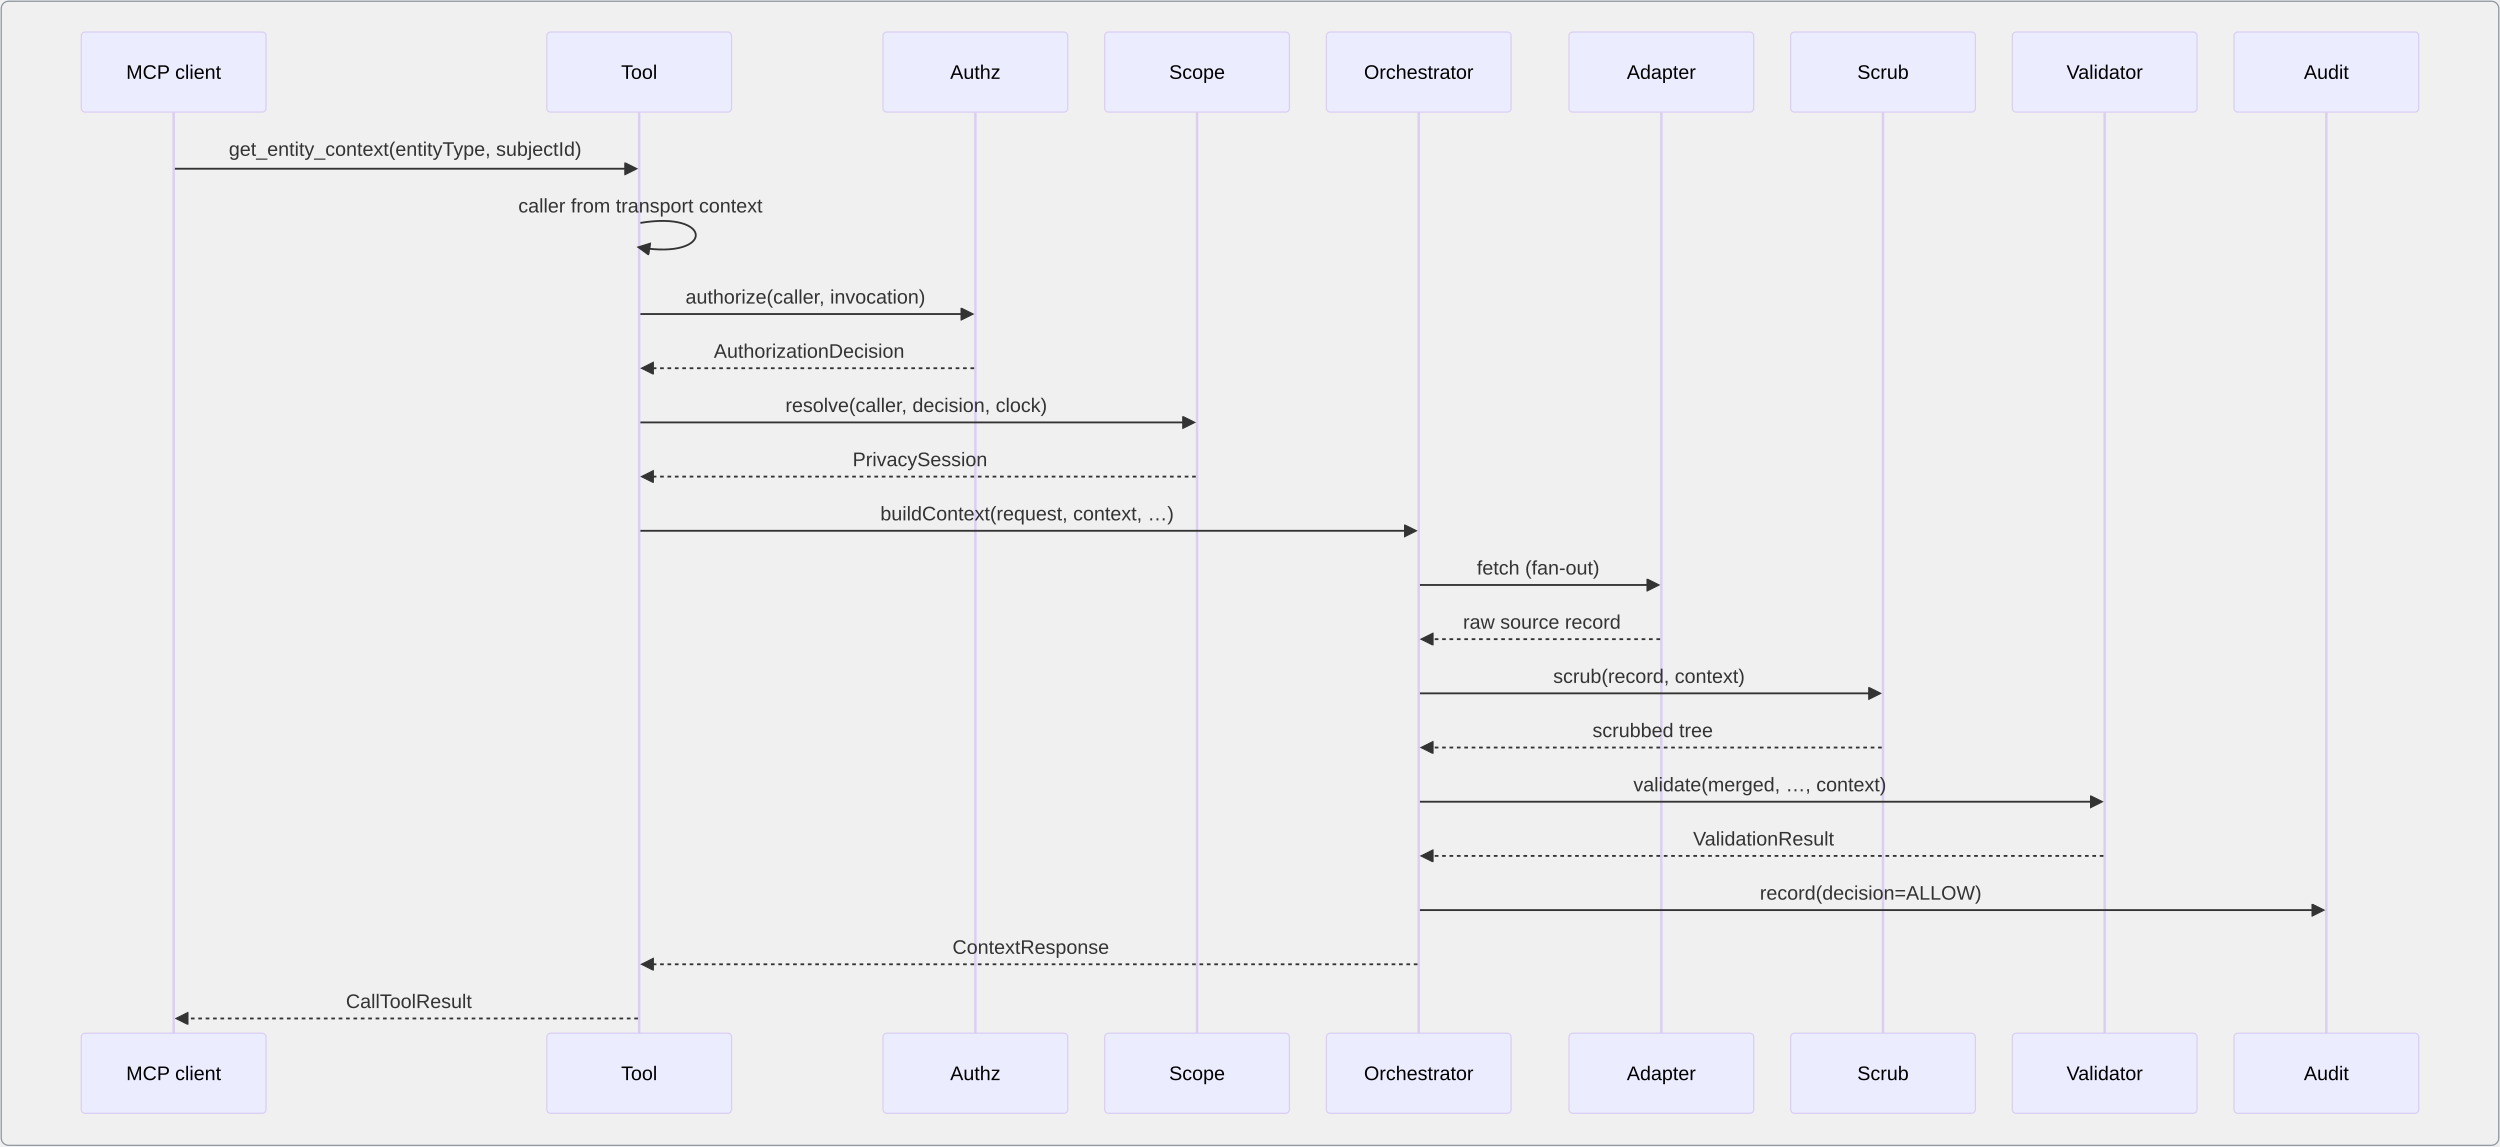
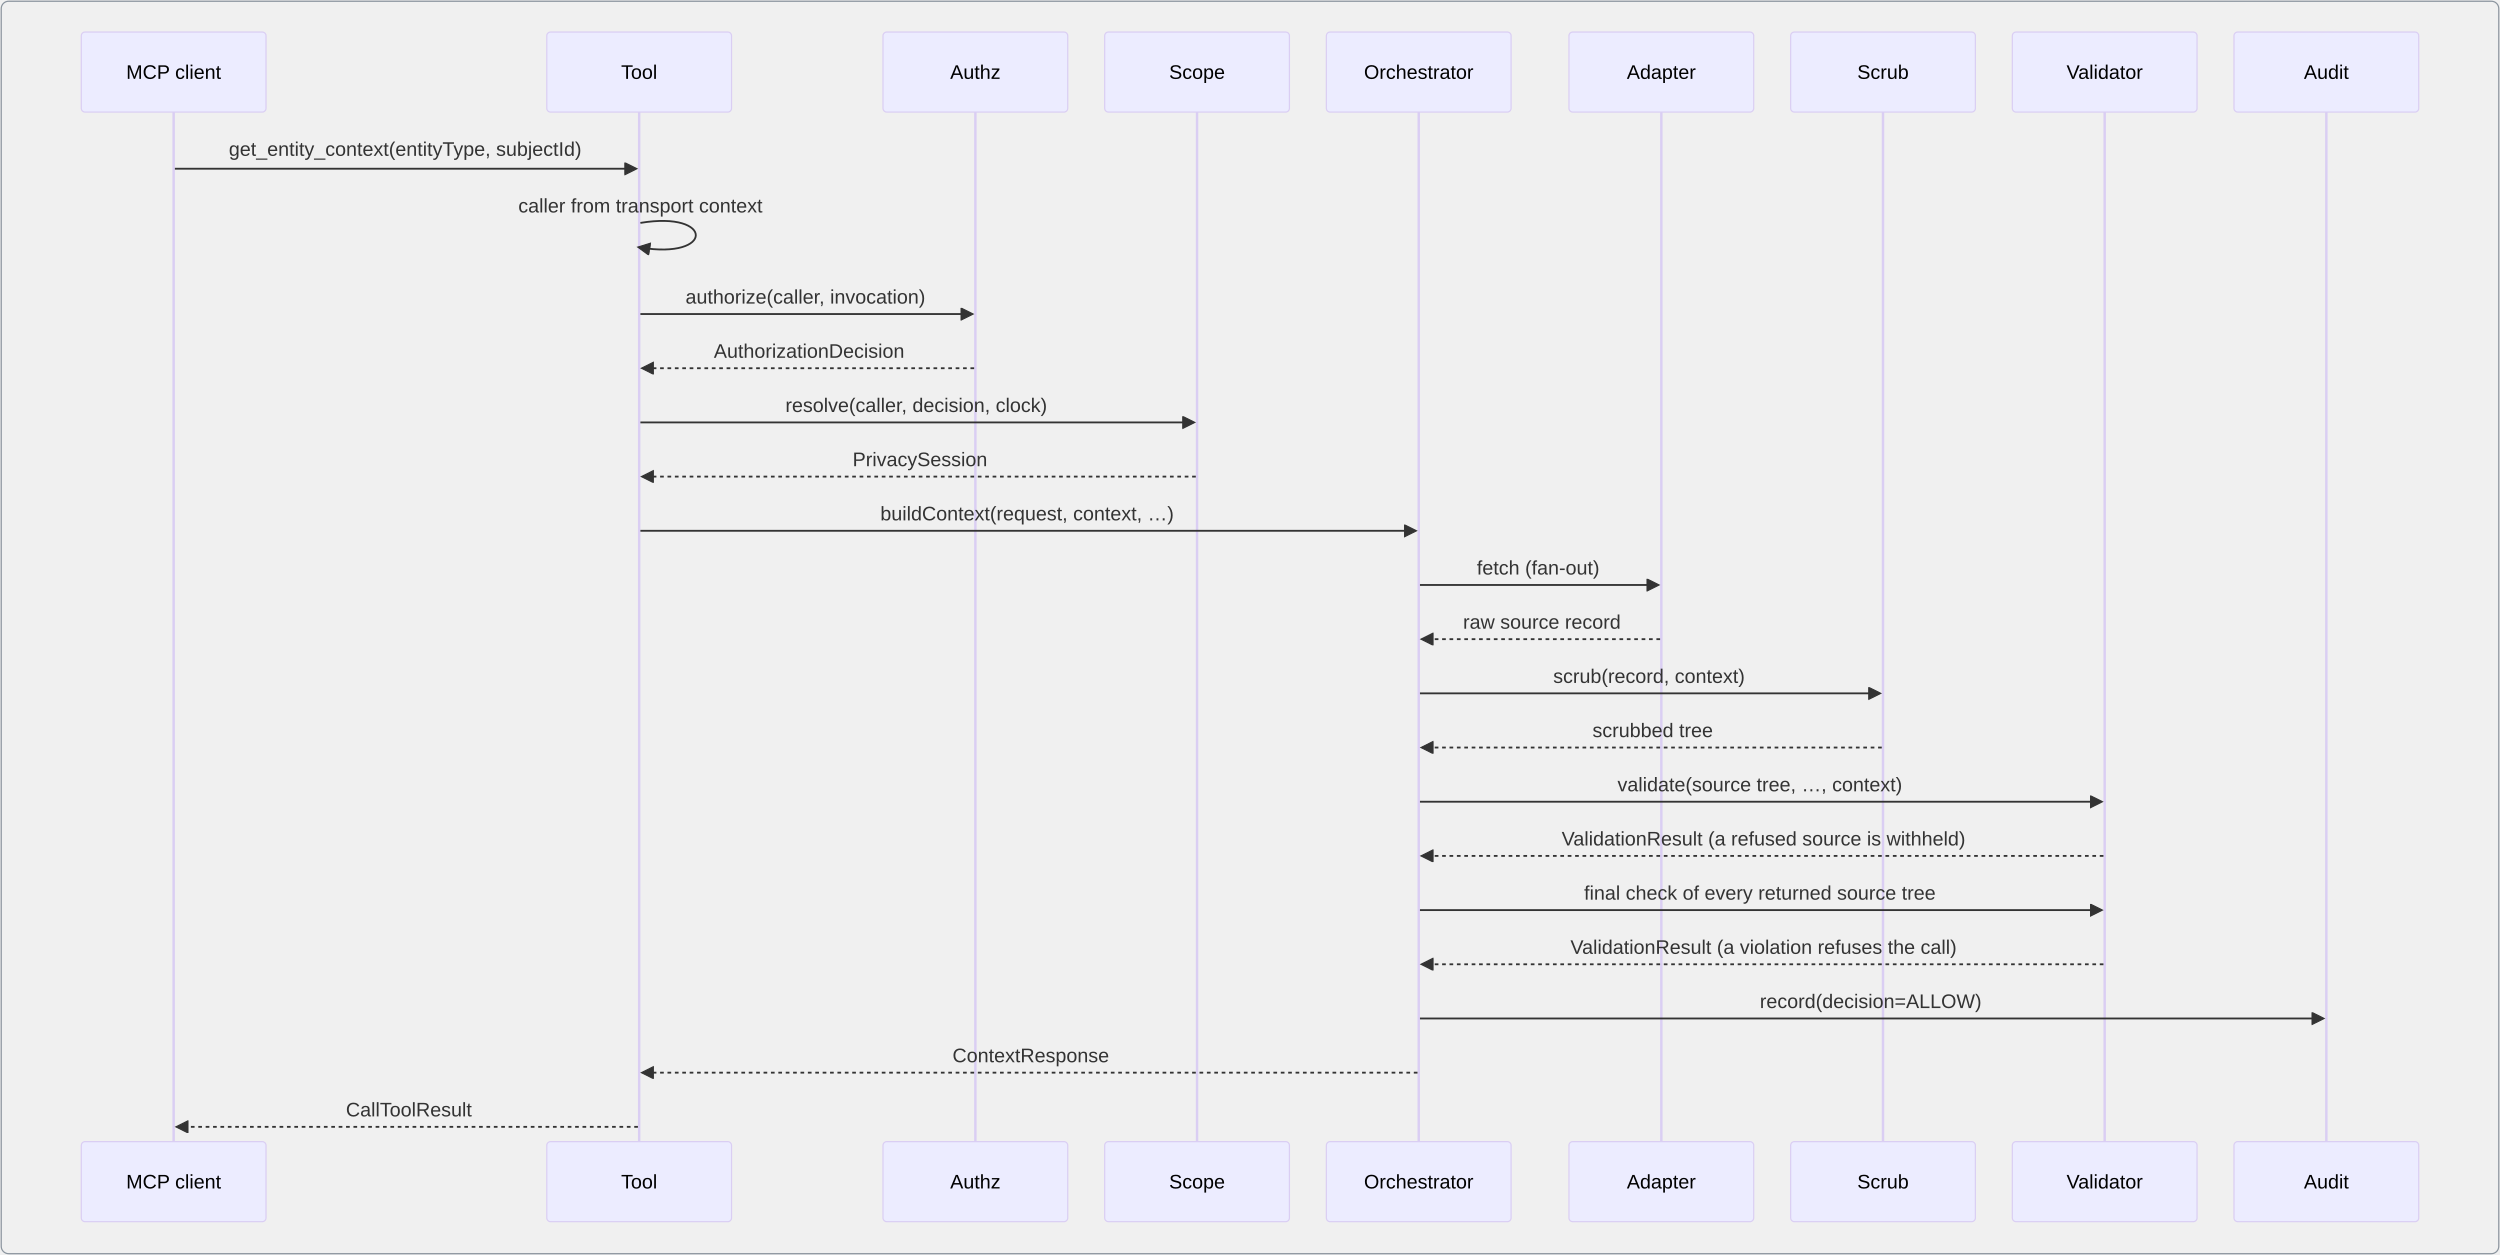
- <svg xmlns="http://www.w3.org/2000/svg" aria-roledescription="sequence" role="graphics-document document" viewBox="-66 -26 2030 931" style="max-width: 2030px; background-color: white;" width="100%" id="my-svg">
-   <g>
-     <rect class="actor actor-bottom" ry="3" rx="3" name="Audit" height="65" width="150" stroke="#666" fill="#eaeaea" y="813" x="1748" />
-     <text style="text-anchor: middle; font-size: 16px; font-weight: 400;" class="actor" alignment-baseline="central" dominant-baseline="central" y="845.5" x="1823">
+ <svg xmlns="http://www.w3.org/2000/svg" aria-roledescription="sequence" role="graphics-document document" viewBox="-66 -26 2030 1019" style="max-width: 2030px; background-color: white;" width="100%" id="my-svg">
+   <g>
+     <rect class="actor actor-bottom" ry="3" rx="3" name="Audit" height="65" width="150" stroke="#666" fill="#eaeaea" y="901" x="1748" />
+     <text style="text-anchor: middle; font-size: 16px; font-weight: 400;" class="actor" alignment-baseline="central" dominant-baseline="central" y="933.5" x="1823">
      <tspan dy="0" x="1823">Audit</tspan>
    </text>
  </g>
  <g>
-     <rect class="actor actor-bottom" ry="3" rx="3" name="Validator" height="65" width="150" stroke="#666" fill="#eaeaea" y="813" x="1568" />
-     <text style="text-anchor: middle; font-size: 16px; font-weight: 400;" class="actor" alignment-baseline="central" dominant-baseline="central" y="845.5" x="1643">
+     <rect class="actor actor-bottom" ry="3" rx="3" name="Validator" height="65" width="150" stroke="#666" fill="#eaeaea" y="901" x="1568" />
+     <text style="text-anchor: middle; font-size: 16px; font-weight: 400;" class="actor" alignment-baseline="central" dominant-baseline="central" y="933.5" x="1643">
      <tspan dy="0" x="1643">Validator</tspan>
    </text>
  </g>
  <g>
-     <rect class="actor actor-bottom" ry="3" rx="3" name="Scrub" height="65" width="150" stroke="#666" fill="#eaeaea" y="813" x="1388" />
-     <text style="text-anchor: middle; font-size: 16px; font-weight: 400;" class="actor" alignment-baseline="central" dominant-baseline="central" y="845.5" x="1463">
+     <rect class="actor actor-bottom" ry="3" rx="3" name="Scrub" height="65" width="150" stroke="#666" fill="#eaeaea" y="901" x="1388" />
+     <text style="text-anchor: middle; font-size: 16px; font-weight: 400;" class="actor" alignment-baseline="central" dominant-baseline="central" y="933.5" x="1463">
      <tspan dy="0" x="1463">Scrub</tspan>
    </text>
  </g>
  <g>
-     <rect class="actor actor-bottom" ry="3" rx="3" name="Adapter" height="65" width="150" stroke="#666" fill="#eaeaea" y="813" x="1208" />
-     <text style="text-anchor: middle; font-size: 16px; font-weight: 400;" class="actor" alignment-baseline="central" dominant-baseline="central" y="845.5" x="1283">
+     <rect class="actor actor-bottom" ry="3" rx="3" name="Adapter" height="65" width="150" stroke="#666" fill="#eaeaea" y="901" x="1208" />
+     <text style="text-anchor: middle; font-size: 16px; font-weight: 400;" class="actor" alignment-baseline="central" dominant-baseline="central" y="933.5" x="1283">
      <tspan dy="0" x="1283">Adapter</tspan>
    </text>
  </g>
  <g>
-     <rect class="actor actor-bottom" ry="3" rx="3" name="Orchestrator" height="65" width="150" stroke="#666" fill="#eaeaea" y="813" x="1011" />
-     <text style="text-anchor: middle; font-size: 16px; font-weight: 400;" class="actor" alignment-baseline="central" dominant-baseline="central" y="845.5" x="1086">
+     <rect class="actor actor-bottom" ry="3" rx="3" name="Orchestrator" height="65" width="150" stroke="#666" fill="#eaeaea" y="901" x="1011" />
+     <text style="text-anchor: middle; font-size: 16px; font-weight: 400;" class="actor" alignment-baseline="central" dominant-baseline="central" y="933.5" x="1086">
      <tspan dy="0" x="1086">Orchestrator</tspan>
    </text>
  </g>
  <g>
-     <rect class="actor actor-bottom" ry="3" rx="3" name="Scope" height="65" width="150" stroke="#666" fill="#eaeaea" y="813" x="831" />
-     <text style="text-anchor: middle; font-size: 16px; font-weight: 400;" class="actor" alignment-baseline="central" dominant-baseline="central" y="845.5" x="906">
+     <rect class="actor actor-bottom" ry="3" rx="3" name="Scope" height="65" width="150" stroke="#666" fill="#eaeaea" y="901" x="831" />
+     <text style="text-anchor: middle; font-size: 16px; font-weight: 400;" class="actor" alignment-baseline="central" dominant-baseline="central" y="933.5" x="906">
      <tspan dy="0" x="906">Scope</tspan>
    </text>
  </g>
  <g>
-     <rect class="actor actor-bottom" ry="3" rx="3" name="Authz" height="65" width="150" stroke="#666" fill="#eaeaea" y="813" x="651" />
-     <text style="text-anchor: middle; font-size: 16px; font-weight: 400;" class="actor" alignment-baseline="central" dominant-baseline="central" y="845.5" x="726">
+     <rect class="actor actor-bottom" ry="3" rx="3" name="Authz" height="65" width="150" stroke="#666" fill="#eaeaea" y="901" x="651" />
+     <text style="text-anchor: middle; font-size: 16px; font-weight: 400;" class="actor" alignment-baseline="central" dominant-baseline="central" y="933.5" x="726">
      <tspan dy="0" x="726">Authz</tspan>
    </text>
  </g>
  <g>
-     <rect class="actor actor-bottom" ry="3" rx="3" name="Tool" height="65" width="150" stroke="#666" fill="#eaeaea" y="813" x="378" />
-     <text style="text-anchor: middle; font-size: 16px; font-weight: 400;" class="actor" alignment-baseline="central" dominant-baseline="central" y="845.5" x="453">
+     <rect class="actor actor-bottom" ry="3" rx="3" name="Tool" height="65" width="150" stroke="#666" fill="#eaeaea" y="901" x="378" />
+     <text style="text-anchor: middle; font-size: 16px; font-weight: 400;" class="actor" alignment-baseline="central" dominant-baseline="central" y="933.5" x="453">
      <tspan dy="0" x="453">Tool</tspan>
    </text>
  </g>
  <g>
-     <rect class="actor actor-bottom" ry="3" rx="3" name="Caller" height="65" width="150" stroke="#666" fill="#eaeaea" y="813" x="0" />
-     <text style="text-anchor: middle; font-size: 16px; font-weight: 400;" class="actor" alignment-baseline="central" dominant-baseline="central" y="845.5" x="75">
+     <rect class="actor actor-bottom" ry="3" rx="3" name="Caller" height="65" width="150" stroke="#666" fill="#eaeaea" y="901" x="0" />
+     <text style="text-anchor: middle; font-size: 16px; font-weight: 400;" class="actor" alignment-baseline="central" dominant-baseline="central" y="933.5" x="75">
      <tspan dy="0" x="75">MCP client</tspan>
    </text>
  </g>
  <g>
-     <line stroke="#999" stroke-width="0.5px" class="200" y2="813" x2="1823" y1="5" x1="1823" id="actor8" />
+     <line stroke="#999" stroke-width="0.5px" class="200" y2="901" x2="1823" y1="5" x1="1823" id="actor8" />
    <g id="root-8">
      <rect class="actor actor-top" ry="3" rx="3" name="Audit" height="65" width="150" stroke="#666" fill="#eaeaea" y="0" x="1748" />
      <text style="text-anchor: middle; font-size: 16px; font-weight: 400;" class="actor" alignment-baseline="central" dominant-baseline="central" y="32.5" x="1823">
        <tspan dy="0" x="1823">Audit</tspan>
      </text>
    </g>
  </g>
  <g>
-     <line stroke="#999" stroke-width="0.5px" class="200" y2="813" x2="1643" y1="5" x1="1643" id="actor7" />
+     <line stroke="#999" stroke-width="0.5px" class="200" y2="901" x2="1643" y1="5" x1="1643" id="actor7" />
    <g id="root-7">
      <rect class="actor actor-top" ry="3" rx="3" name="Validator" height="65" width="150" stroke="#666" fill="#eaeaea" y="0" x="1568" />
      <text style="text-anchor: middle; font-size: 16px; font-weight: 400;" class="actor" alignment-baseline="central" dominant-baseline="central" y="32.5" x="1643">
        <tspan dy="0" x="1643">Validator</tspan>
      </text>
    </g>
  </g>
  <g>
-     <line stroke="#999" stroke-width="0.5px" class="200" y2="813" x2="1463" y1="5" x1="1463" id="actor6" />
+     <line stroke="#999" stroke-width="0.5px" class="200" y2="901" x2="1463" y1="5" x1="1463" id="actor6" />
    <g id="root-6">
      <rect class="actor actor-top" ry="3" rx="3" name="Scrub" height="65" width="150" stroke="#666" fill="#eaeaea" y="0" x="1388" />
      <text style="text-anchor: middle; font-size: 16px; font-weight: 400;" class="actor" alignment-baseline="central" dominant-baseline="central" y="32.5" x="1463">
        <tspan dy="0" x="1463">Scrub</tspan>
      </text>
    </g>
  </g>
  <g>
-     <line stroke="#999" stroke-width="0.5px" class="200" y2="813" x2="1283" y1="5" x1="1283" id="actor5" />
+     <line stroke="#999" stroke-width="0.5px" class="200" y2="901" x2="1283" y1="5" x1="1283" id="actor5" />
    <g id="root-5">
      <rect class="actor actor-top" ry="3" rx="3" name="Adapter" height="65" width="150" stroke="#666" fill="#eaeaea" y="0" x="1208" />
      <text style="text-anchor: middle; font-size: 16px; font-weight: 400;" class="actor" alignment-baseline="central" dominant-baseline="central" y="32.5" x="1283">
        <tspan dy="0" x="1283">Adapter</tspan>
      </text>
    </g>
  </g>
  <g>
-     <line stroke="#999" stroke-width="0.5px" class="200" y2="813" x2="1086" y1="5" x1="1086" id="actor4" />
+     <line stroke="#999" stroke-width="0.5px" class="200" y2="901" x2="1086" y1="5" x1="1086" id="actor4" />
    <g id="root-4">
      <rect class="actor actor-top" ry="3" rx="3" name="Orchestrator" height="65" width="150" stroke="#666" fill="#eaeaea" y="0" x="1011" />
      <text style="text-anchor: middle; font-size: 16px; font-weight: 400;" class="actor" alignment-baseline="central" dominant-baseline="central" y="32.5" x="1086">
        <tspan dy="0" x="1086">Orchestrator</tspan>
      </text>
    </g>
  </g>
  <g>
-     <line stroke="#999" stroke-width="0.5px" class="200" y2="813" x2="906" y1="5" x1="906" id="actor3" />
+     <line stroke="#999" stroke-width="0.5px" class="200" y2="901" x2="906" y1="5" x1="906" id="actor3" />
    <g id="root-3">
      <rect class="actor actor-top" ry="3" rx="3" name="Scope" height="65" width="150" stroke="#666" fill="#eaeaea" y="0" x="831" />
      <text style="text-anchor: middle; font-size: 16px; font-weight: 400;" class="actor" alignment-baseline="central" dominant-baseline="central" y="32.5" x="906">
        <tspan dy="0" x="906">Scope</tspan>
      </text>
    </g>
  </g>
  <g>
-     <line stroke="#999" stroke-width="0.5px" class="200" y2="813" x2="726" y1="5" x1="726" id="actor2" />
+     <line stroke="#999" stroke-width="0.5px" class="200" y2="901" x2="726" y1="5" x1="726" id="actor2" />
    <g id="root-2">
      <rect class="actor actor-top" ry="3" rx="3" name="Authz" height="65" width="150" stroke="#666" fill="#eaeaea" y="0" x="651" />
      <text style="text-anchor: middle; font-size: 16px; font-weight: 400;" class="actor" alignment-baseline="central" dominant-baseline="central" y="32.5" x="726">
        <tspan dy="0" x="726">Authz</tspan>
      </text>
    </g>
  </g>
  <g>
-     <line stroke="#999" stroke-width="0.5px" class="200" y2="813" x2="453" y1="5" x1="453" id="actor1" />
+     <line stroke="#999" stroke-width="0.5px" class="200" y2="901" x2="453" y1="5" x1="453" id="actor1" />
    <g id="root-1">
      <rect class="actor actor-top" ry="3" rx="3" name="Tool" height="65" width="150" stroke="#666" fill="#eaeaea" y="0" x="378" />
      <text style="text-anchor: middle; font-size: 16px; font-weight: 400;" class="actor" alignment-baseline="central" dominant-baseline="central" y="32.5" x="453">
        <tspan dy="0" x="453">Tool</tspan>
      </text>
    </g>
  </g>
  <g>
-     <line stroke="#999" stroke-width="0.5px" class="200" y2="813" x2="75" y1="5" x1="75" id="actor0" />
+     <line stroke="#999" stroke-width="0.5px" class="200" y2="901" x2="75" y1="5" x1="75" id="actor0" />
    <g id="root-0">
      <rect class="actor actor-top" ry="3" rx="3" name="Caller" height="65" width="150" stroke="#666" fill="#eaeaea" y="0" x="0" />
      <text style="text-anchor: middle; font-size: 16px; font-weight: 400;" class="actor" alignment-baseline="central" dominant-baseline="central" y="32.5" x="75">
        <tspan dy="0" x="75">MCP client</tspan>
      </text>
    </g>
  </g>
-   <rect x="-65" y="-25" width="2028" height="929" rx="6" ry="6" fill="none" stroke="#8b949e" stroke-width="1" />
+   <rect x="-65" y="-25" width="2028" height="1017" rx="6" ry="6" fill="none" stroke="#8b949e" stroke-width="1" />
  <style>#my-svg{font-family:"trebuchet ms",verdana,arial,sans-serif;font-size:16px;fill:#333;}#my-svg .error-icon{fill:#552222;}#my-svg .error-text{fill:#552222;stroke:#552222;}#my-svg .edge-thickness-normal{stroke-width:2px;}#my-svg .edge-thickness-thick{stroke-width:3.5px;}#my-svg .edge-pattern-solid{stroke-dasharray:0;}#my-svg .edge-pattern-dashed{stroke-dasharray:3;}#my-svg .edge-pattern-dotted{stroke-dasharray:2;}#my-svg .marker{fill:#333333;stroke:#333333;}#my-svg .marker.cross{stroke:#333333;}#my-svg svg{font-family:"trebuchet ms",verdana,arial,sans-serif;font-size:16px;}#my-svg .actor{stroke:hsl(259.626, 59.777%, 87.902%);fill:#ECECFF;}#my-svg text.actor&gt;tspan{fill:black;stroke:none;}#my-svg .actor-line{stroke:grey;}#my-svg .messageLine0{stroke-width:1.5;stroke-dasharray:none;stroke:#333;}#my-svg .messageLine1{stroke-width:1.5;stroke-dasharray:2,2;stroke:#333;}#my-svg #arrowhead path{fill:#333;stroke:#333;}#my-svg .sequenceNumber{fill:white;}#my-svg #sequencenumber{fill:#333;}#my-svg #crosshead path{fill:#333;stroke:#333;}#my-svg .messageText{fill:#333;stroke:none;}#my-svg .labelBox{stroke:hsl(259.626, 59.777%, 87.902%);fill:#ECECFF;}#my-svg .labelText,#my-svg .labelText&gt;tspan{fill:black;stroke:none;}#my-svg .loopText,#my-svg .loopText&gt;tspan{fill:black;stroke:none;}#my-svg .loopLine{stroke-width:2px;stroke-dasharray:2,2;stroke:hsl(259.626, 59.777%, 87.902%);fill:hsl(259.626, 59.777%, 87.902%);}#my-svg .note{stroke:#aaaa33;fill:#fff5ad;}#my-svg .noteText,#my-svg .noteText&gt;tspan{fill:black;stroke:none;}#my-svg .activation0{fill:#f4f4f4;stroke:#666;}#my-svg .activation1{fill:#f4f4f4;stroke:#666;}#my-svg .activation2{fill:#f4f4f4;stroke:#666;}#my-svg .actorPopupMenu{position:absolute;}#my-svg .actorPopupMenuPanel{position:absolute;fill:#ECECFF;box-shadow:0px 8px 16px 0px rgba(0,0,0,0.2);filter:drop-shadow(3px 5px 2px rgb(0 0 0 / 0.4));}#my-svg .actor-man line{stroke:hsl(259.626, 59.777%, 87.902%);fill:#ECECFF;}#my-svg .actor-man circle,#my-svg line{stroke:hsl(259.626, 59.777%, 87.902%);fill:#ECECFF;stroke-width:2px;}#my-svg :root{--mermaid-font-family:"trebuchet ms",verdana,arial,sans-serif;}</style>
  <g />
  <defs>
    <symbol height="24" width="24" id="computer">
      <path d="M2 2v13h20v-13h-20zm18 11h-16v-9h16v9zm-10.228 6l.466-1h3.524l.467 1h-4.457zm14.228 3h-24l2-6h2.104l-1.33 4h18.45l-1.297-4h2.073l2 6zm-5-10h-14v-7h14v7z" transform="scale(.5)" />
    </symbol>
  </defs>
  <defs>
    <symbol clip-rule="evenodd" fill-rule="evenodd" id="database">
      <path d="M12.258.001l.256.004.255.005.253.008.251.01.249.012.247.015.246.016.242.019.241.02.239.023.236.024.233.027.231.028.229.031.225.032.223.034.22.036.217.038.214.04.211.041.208.043.205.045.201.046.198.048.194.05.191.051.187.053.183.054.18.056.175.057.172.059.168.06.163.061.16.063.155.064.15.066.074.033.073.033.071.034.07.034.069.035.068.035.067.035.066.035.064.036.064.036.062.036.06.036.06.037.058.037.058.037.055.038.055.038.053.038.052.038.051.039.05.039.048.039.047.039.045.04.044.04.043.04.041.04.04.041.039.041.037.041.036.041.034.041.033.042.032.042.03.042.029.042.027.042.026.043.024.043.023.043.021.043.02.043.018.044.017.043.015.044.013.044.012.044.011.045.009.044.007.045.006.045.004.045.002.045.001.045v17l-.001.045-.002.045-.004.045-.006.045-.007.045-.009.044-.011.045-.012.044-.013.044-.015.044-.017.043-.018.044-.02.043-.021.043-.023.043-.024.043-.026.043-.027.042-.029.042-.03.042-.032.042-.033.042-.034.041-.036.041-.037.041-.039.041-.04.041-.041.04-.043.04-.044.04-.045.04-.047.039-.048.039-.05.039-.051.039-.052.038-.053.038-.055.038-.055.038-.058.037-.058.037-.06.037-.06.036-.062.036-.064.036-.064.036-.066.035-.067.035-.068.035-.069.035-.07.034-.071.034-.073.033-.074.033-.15.066-.155.064-.16.063-.163.061-.168.06-.172.059-.175.057-.18.056-.183.054-.187.053-.191.051-.194.05-.198.048-.201.046-.205.045-.208.043-.211.041-.214.04-.217.038-.22.036-.223.034-.225.032-.229.031-.231.028-.233.027-.236.024-.239.023-.241.02-.242.019-.246.016-.247.015-.249.012-.251.01-.253.008-.255.005-.256.004-.258.001-.258-.001-.256-.004-.255-.005-.253-.008-.251-.01-.249-.012-.247-.015-.245-.016-.243-.019-.241-.02-.238-.023-.236-.024-.234-.027-.231-.028-.228-.031-.226-.032-.223-.034-.22-.036-.217-.038-.214-.04-.211-.041-.208-.043-.204-.045-.201-.046-.198-.048-.195-.05-.19-.051-.187-.053-.184-.054-.179-.056-.176-.057-.172-.059-.167-.06-.164-.061-.159-.063-.155-.064-.151-.066-.074-.033-.072-.033-.072-.034-.07-.034-.069-.035-.068-.035-.067-.035-.066-.035-.064-.036-.063-.036-.062-.036-.061-.036-.06-.037-.058-.037-.057-.037-.056-.038-.055-.038-.053-.038-.052-.038-.051-.039-.049-.039-.049-.039-.046-.039-.046-.04-.044-.04-.043-.04-.041-.04-.04-.041-.039-.041-.037-.041-.036-.041-.034-.041-.033-.042-.032-.042-.03-.042-.029-.042-.027-.042-.026-.043-.024-.043-.023-.043-.021-.043-.02-.043-.018-.044-.017-.043-.015-.044-.013-.044-.012-.044-.011-.045-.009-.044-.007-.045-.006-.045-.004-.045-.002-.045-.001-.045v-17l.001-.045.002-.045.004-.045.006-.045.007-.045.009-.044.011-.045.012-.044.013-.044.015-.044.017-.043.018-.044.02-.043.021-.043.023-.043.024-.043.026-.043.027-.042.029-.042.03-.042.032-.042.033-.042.034-.041.036-.041.037-.041.039-.041.04-.041.041-.04.043-.04.044-.04.046-.04.046-.039.049-.039.049-.039.051-.039.052-.038.053-.038.055-.038.056-.038.057-.037.058-.037.06-.037.061-.036.062-.036.063-.036.064-.036.066-.035.067-.035.068-.035.069-.035.07-.034.072-.034.072-.033.074-.033.151-.066.155-.064.159-.063.164-.061.167-.06.172-.059.176-.057.179-.056.184-.054.187-.053.19-.051.195-.05.198-.048.201-.046.204-.045.208-.043.211-.041.214-.04.217-.038.22-.036.223-.034.226-.032.228-.031.231-.028.234-.027.236-.024.238-.023.241-.02.243-.019.245-.016.247-.015.249-.012.251-.01.253-.008.255-.005.256-.004.258-.001.258.001zm-9.258 20.499v.01l.001.021.003.021.004.022.005.021.006.022.007.022.009.023.01.022.011.023.012.023.013.023.015.023.016.024.017.023.018.024.019.024.021.024.022.025.023.024.024.025.052.049.056.05.061.051.066.051.07.051.075.051.079.052.084.052.088.052.092.052.097.052.102.051.105.052.11.052.114.051.119.051.123.051.127.05.131.05.135.05.139.048.144.049.147.047.152.047.155.047.16.045.163.045.167.043.171.043.176.041.178.041.183.039.187.039.19.037.194.035.197.035.202.033.204.031.209.03.212.029.216.027.219.025.222.024.226.021.23.02.233.018.236.016.24.015.243.012.246.01.249.008.253.005.256.004.259.001.26-.001.257-.004.254-.005.25-.008.247-.011.244-.012.241-.014.237-.016.233-.018.231-.021.226-.021.224-.024.22-.026.216-.027.212-.028.21-.031.205-.031.202-.034.198-.034.194-.036.191-.037.187-.039.183-.04.179-.04.175-.042.172-.043.168-.044.163-.045.16-.046.155-.046.152-.047.148-.048.143-.049.139-.049.136-.05.131-.05.126-.05.123-.051.118-.052.114-.051.11-.052.106-.052.101-.052.096-.052.092-.052.088-.053.083-.051.079-.052.074-.052.07-.051.065-.051.06-.051.056-.05.051-.05.023-.024.023-.025.021-.024.02-.024.019-.024.018-.024.017-.024.015-.023.014-.024.013-.023.012-.023.01-.023.01-.022.008-.022.006-.022.006-.022.004-.022.004-.021.001-.021.001-.021v-4.127l-.077.055-.08.053-.083.054-.085.053-.087.052-.09.052-.093.051-.095.05-.097.05-.1.049-.102.049-.105.048-.106.047-.109.047-.111.046-.114.045-.115.045-.118.044-.12.043-.122.042-.124.042-.126.041-.128.04-.13.04-.132.038-.134.038-.135.037-.138.037-.139.035-.142.035-.143.034-.144.033-.147.032-.148.031-.15.03-.151.03-.153.029-.154.027-.156.027-.158.026-.159.025-.161.024-.162.023-.163.022-.165.021-.166.02-.167.019-.169.018-.169.017-.171.016-.173.015-.173.014-.175.013-.175.012-.177.011-.178.01-.179.008-.179.008-.181.006-.182.005-.182.004-.184.003-.184.002h-.37l-.184-.002-.184-.003-.182-.004-.182-.005-.181-.006-.179-.008-.179-.008-.178-.01-.176-.011-.176-.012-.175-.013-.173-.014-.172-.015-.171-.016-.17-.017-.169-.018-.167-.019-.166-.02-.165-.021-.163-.022-.162-.023-.161-.024-.159-.025-.157-.026-.156-.027-.155-.027-.153-.029-.151-.03-.15-.03-.148-.031-.146-.032-.145-.033-.143-.034-.141-.035-.14-.035-.137-.037-.136-.037-.134-.038-.132-.038-.13-.04-.128-.04-.126-.041-.124-.042-.122-.042-.12-.044-.117-.043-.116-.045-.113-.045-.112-.046-.109-.047-.106-.047-.105-.048-.102-.049-.1-.049-.097-.05-.095-.05-.093-.052-.09-.051-.087-.052-.085-.053-.083-.054-.08-.054-.077-.054v4.127zm0-5.654v.011l.001.021.003.021.004.021.005.022.006.022.007.022.009.022.01.022.011.023.012.023.013.023.015.024.016.023.017.024.018.024.019.024.021.024.022.024.023.025.024.024.052.05.056.05.061.05.066.051.07.051.075.052.079.051.084.052.088.052.092.052.097.052.102.052.105.052.11.051.114.051.119.052.123.05.127.051.131.05.135.049.139.049.144.048.147.048.152.047.155.046.16.045.163.045.167.044.171.042.176.042.178.04.183.04.187.038.19.037.194.036.197.034.202.033.204.032.209.03.212.028.216.027.219.025.222.024.226.022.23.02.233.018.236.016.24.014.243.012.246.01.249.008.253.006.256.003.259.001.26-.001.257-.003.254-.006.25-.008.247-.01.244-.012.241-.015.237-.016.233-.018.231-.02.226-.022.224-.024.22-.025.216-.027.212-.029.21-.03.205-.032.202-.033.198-.035.194-.036.191-.037.187-.039.183-.039.179-.041.175-.042.172-.043.168-.044.163-.045.16-.045.155-.047.152-.047.148-.048.143-.048.139-.05.136-.049.131-.05.126-.051.123-.051.118-.051.114-.052.11-.052.106-.052.101-.052.096-.052.092-.052.088-.052.083-.052.079-.052.074-.051.07-.052.065-.051.06-.05.056-.051.051-.049.023-.025.023-.024.021-.025.02-.024.019-.024.018-.024.017-.024.015-.023.014-.023.013-.024.012-.022.01-.023.01-.023.008-.022.006-.022.006-.022.004-.021.004-.022.001-.021.001-.021v-4.139l-.077.054-.08.054-.083.054-.085.052-.087.053-.09.051-.093.051-.095.051-.097.05-.1.049-.102.049-.105.048-.106.047-.109.047-.111.046-.114.045-.115.044-.118.044-.12.044-.122.042-.124.042-.126.041-.128.04-.13.039-.132.039-.134.038-.135.037-.138.036-.139.036-.142.035-.143.033-.144.033-.147.033-.148.031-.15.03-.151.03-.153.028-.154.028-.156.027-.158.026-.159.025-.161.024-.162.023-.163.022-.165.021-.166.02-.167.019-.169.018-.169.017-.171.016-.173.015-.173.014-.175.013-.175.012-.177.011-.178.009-.179.009-.179.007-.181.007-.182.005-.182.004-.184.003-.184.002h-.37l-.184-.002-.184-.003-.182-.004-.182-.005-.181-.007-.179-.007-.179-.009-.178-.009-.176-.011-.176-.012-.175-.013-.173-.014-.172-.015-.171-.016-.17-.017-.169-.018-.167-.019-.166-.02-.165-.021-.163-.022-.162-.023-.161-.024-.159-.025-.157-.026-.156-.027-.155-.028-.153-.028-.151-.03-.15-.03-.148-.031-.146-.033-.145-.033-.143-.033-.141-.035-.14-.036-.137-.036-.136-.037-.134-.038-.132-.039-.13-.039-.128-.04-.126-.041-.124-.042-.122-.043-.12-.043-.117-.044-.116-.044-.113-.046-.112-.046-.109-.046-.106-.047-.105-.048-.102-.049-.1-.049-.097-.05-.095-.051-.093-.051-.09-.051-.087-.053-.085-.052-.083-.054-.08-.054-.077-.054v4.139zm0-5.666v.011l.001.02.003.022.004.021.005.022.006.021.007.022.009.023.01.022.011.023.012.023.013.023.015.023.016.024.017.024.018.023.019.024.021.025.022.024.023.024.024.025.052.05.056.05.061.05.066.051.07.051.075.052.079.051.084.052.088.052.092.052.097.052.102.052.105.051.11.052.114.051.119.051.123.051.127.05.131.05.135.05.139.049.144.048.147.048.152.047.155.046.16.045.163.045.167.043.171.043.176.042.178.04.183.04.187.038.19.037.194.036.197.034.202.033.204.032.209.03.212.028.216.027.219.025.222.024.226.021.23.02.233.018.236.017.24.014.243.012.246.01.249.008.253.006.256.003.259.001.26-.001.257-.003.254-.006.25-.008.247-.01.244-.013.241-.014.237-.016.233-.018.231-.02.226-.022.224-.024.22-.025.216-.027.212-.029.21-.03.205-.032.202-.033.198-.035.194-.036.191-.037.187-.039.183-.039.179-.041.175-.042.172-.043.168-.044.163-.045.16-.045.155-.047.152-.047.148-.048.143-.049.139-.049.136-.049.131-.051.126-.05.123-.051.118-.052.114-.051.11-.052.106-.052.101-.052.096-.052.092-.052.088-.052.083-.052.079-.052.074-.052.07-.051.065-.051.06-.051.056-.05.051-.049.023-.025.023-.025.021-.024.02-.024.019-.024.018-.024.017-.024.015-.023.014-.024.013-.023.012-.023.01-.022.01-.023.008-.022.006-.022.006-.022.004-.022.004-.021.001-.021.001-.021v-4.153l-.077.054-.08.054-.083.053-.085.053-.087.053-.09.051-.093.051-.095.051-.097.05-.1.049-.102.048-.105.048-.106.048-.109.046-.111.046-.114.046-.115.044-.118.044-.12.043-.122.043-.124.042-.126.041-.128.04-.13.039-.132.039-.134.038-.135.037-.138.036-.139.036-.142.034-.143.034-.144.033-.147.032-.148.032-.15.03-.151.03-.153.028-.154.028-.156.027-.158.026-.159.024-.161.024-.162.023-.163.023-.165.021-.166.02-.167.019-.169.018-.169.017-.171.016-.173.015-.173.014-.175.013-.175.012-.177.01-.178.01-.179.009-.179.007-.181.006-.182.006-.182.004-.184.003-.184.001-.185.001-.185-.001-.184-.001-.184-.003-.182-.004-.182-.006-.181-.006-.179-.007-.179-.009-.178-.01-.176-.01-.176-.012-.175-.013-.173-.014-.172-.015-.171-.016-.17-.017-.169-.018-.167-.019-.166-.02-.165-.021-.163-.023-.162-.023-.161-.024-.159-.024-.157-.026-.156-.027-.155-.028-.153-.028-.151-.03-.15-.03-.148-.032-.146-.032-.145-.033-.143-.034-.141-.034-.14-.036-.137-.036-.136-.037-.134-.038-.132-.039-.13-.039-.128-.041-.126-.041-.124-.041-.122-.043-.12-.043-.117-.044-.116-.044-.113-.046-.112-.046-.109-.046-.106-.048-.105-.048-.102-.048-.1-.05-.097-.049-.095-.051-.093-.051-.09-.052-.087-.052-.085-.053-.083-.053-.08-.054-.077-.054v4.153zm8.74-8.179l-.257.004-.254.005-.25.008-.247.011-.244.012-.241.014-.237.016-.233.018-.231.021-.226.022-.224.023-.22.026-.216.027-.212.028-.21.031-.205.032-.202.033-.198.034-.194.036-.191.038-.187.038-.183.04-.179.041-.175.042-.172.043-.168.043-.163.045-.16.046-.155.046-.152.048-.148.048-.143.048-.139.049-.136.05-.131.05-.126.051-.123.051-.118.051-.114.052-.11.052-.106.052-.101.052-.096.052-.092.052-.088.052-.083.052-.079.052-.074.051-.07.052-.065.051-.06.05-.056.05-.051.05-.023.025-.023.024-.021.024-.02.025-.019.024-.018.024-.017.023-.015.024-.014.023-.013.023-.012.023-.01.023-.01.022-.008.022-.006.023-.006.021-.004.022-.004.021-.001.021-.001.021.001.021.001.021.004.021.004.022.006.021.006.023.008.022.01.022.01.023.012.023.013.023.014.023.015.024.017.023.018.024.019.024.02.025.021.024.023.024.023.025.051.05.056.05.06.05.065.051.07.052.074.051.079.052.083.052.088.052.092.052.096.052.101.052.106.052.11.052.114.052.118.051.123.051.126.051.131.05.136.05.139.049.143.048.148.048.152.048.155.046.16.046.163.045.168.043.172.043.175.042.179.041.183.04.187.038.191.038.194.036.198.034.202.033.205.032.21.031.212.028.216.027.22.026.224.023.226.022.231.021.233.018.237.016.241.014.244.012.247.011.25.008.254.005.257.004.26.001.26-.001.257-.004.254-.005.25-.008.247-.011.244-.012.241-.014.237-.016.233-.018.231-.021.226-.022.224-.023.22-.026.216-.027.212-.028.21-.031.205-.032.202-.033.198-.034.194-.036.191-.038.187-.038.183-.04.179-.041.175-.042.172-.043.168-.043.163-.045.16-.046.155-.046.152-.048.148-.048.143-.048.139-.049.136-.05.131-.05.126-.051.123-.051.118-.051.114-.052.11-.052.106-.052.101-.052.096-.052.092-.052.088-.052.083-.052.079-.052.074-.051.07-.052.065-.051.06-.05.056-.05.051-.05.023-.025.023-.024.021-.024.02-.025.019-.024.018-.024.017-.023.015-.024.014-.023.013-.023.012-.023.01-.023.01-.022.008-.022.006-.023.006-.021.004-.022.004-.021.001-.021.001-.021-.001-.021-.001-.021-.004-.021-.004-.022-.006-.021-.006-.023-.008-.022-.01-.022-.01-.023-.012-.023-.013-.023-.014-.023-.015-.024-.017-.023-.018-.024-.019-.024-.02-.025-.021-.024-.023-.024-.023-.025-.051-.05-.056-.05-.06-.05-.065-.051-.07-.052-.074-.051-.079-.052-.083-.052-.088-.052-.092-.052-.096-.052-.101-.052-.106-.052-.11-.052-.114-.052-.118-.051-.123-.051-.126-.051-.131-.05-.136-.05-.139-.049-.143-.048-.148-.048-.152-.048-.155-.046-.16-.046-.163-.045-.168-.043-.172-.043-.175-.042-.179-.041-.183-.04-.187-.038-.191-.038-.194-.036-.198-.034-.202-.033-.205-.032-.21-.031-.212-.028-.216-.027-.22-.026-.224-.023-.226-.022-.231-.021-.233-.018-.237-.016-.241-.014-.244-.012-.247-.011-.25-.008-.254-.005-.257-.004-.26-.001-.26.001z" transform="scale(.5)" />
    </symbol>
  </defs>
  <defs>
    <symbol height="24" width="24" id="clock">
      <path d="M12 2c5.514 0 10 4.486 10 10s-4.486 10-10 10-10-4.486-10-10 4.486-10 10-10zm0-2c-6.627 0-12 5.373-12 12s5.373 12 12 12 12-5.373 12-12-5.373-12-12-12zm5.848 12.459c.202.038.202.333.001.372-1.907.361-6.045 1.111-6.547 1.111-.719 0-1.301-.582-1.301-1.301 0-.512.77-5.447 1.125-7.445.034-.192.312-.181.343.014l.985 6.238 5.394 1.011z" transform="scale(.5)" />
    </symbol>
  </defs>
  <defs>
    <marker orient="auto" markerHeight="12" markerWidth="12" markerUnits="userSpaceOnUse" refY="5" refX="7.9" id="arrowhead">
      <path d="M 0 0 L 10 5 L 0 10 z" />
    </marker>
  </defs>
  <defs>
    <marker refY="4.5" refX="4" orient="auto" markerHeight="8" markerWidth="15" id="crosshead">
      <path style="stroke-dasharray: 0, 0;" d="M 1,2 L 6,7 M 6,2 L 1,7" stroke-width="1pt" stroke="#000000" fill="none" />
    </marker>
  </defs>
  <defs>
    <marker orient="auto" markerHeight="28" markerWidth="20" refY="7" refX="15.5" id="filled-head">
      <path d="M 18,7 L9,13 L14,7 L9,1 Z" />
    </marker>
  </defs>
  <defs>
    <marker orient="auto" markerHeight="40" markerWidth="60" refY="15" refX="15" id="sequencenumber">
      <circle r="6" cy="15" cx="15" />
    </marker>
  </defs>
  <text style="font-size: 16px; font-weight: 400;" dy="1em" class="messageText" alignment-baseline="middle" dominant-baseline="middle" text-anchor="middle" y="80" x="263">get_entity_context(entityType, subjectId)</text>
  <line style="fill: none;" marker-end="url(#arrowhead)" stroke="none" stroke-width="2" class="messageLine0" y2="111" x2="449" y1="111" x1="76" />
  <text style="font-size: 16px; font-weight: 400;" dy="1em" class="messageText" alignment-baseline="middle" dominant-baseline="middle" text-anchor="middle" y="126" x="454">caller from transport context</text>
  <path style="fill: none;" marker-end="url(#arrowhead)" stroke="none" stroke-width="2" class="messageLine0" d="M 454,155 C 514,145 514,185 454,175" />
  <text style="font-size: 16px; font-weight: 400;" dy="1em" class="messageText" alignment-baseline="middle" dominant-baseline="middle" text-anchor="middle" y="200" x="588">authorize(caller, invocation)</text>
  <line style="fill: none;" marker-end="url(#arrowhead)" stroke="none" stroke-width="2" class="messageLine0" y2="229" x2="722" y1="229" x1="454" />
  <text style="font-size: 16px; font-weight: 400;" dy="1em" class="messageText" alignment-baseline="middle" dominant-baseline="middle" text-anchor="middle" y="244" x="591">AuthorizationDecision</text>
  <line style="stroke-dasharray: 3, 3; fill: none;" marker-end="url(#arrowhead)" stroke="none" stroke-width="2" class="messageLine1" y2="273" x2="457" y1="273" x1="725" />
  <text style="font-size: 16px; font-weight: 400;" dy="1em" class="messageText" alignment-baseline="middle" dominant-baseline="middle" text-anchor="middle" y="288" x="678">resolve(caller, decision, clock)</text>
  <line style="fill: none;" marker-end="url(#arrowhead)" stroke="none" stroke-width="2" class="messageLine0" y2="317" x2="902" y1="317" x1="454" />
  <text style="font-size: 16px; font-weight: 400;" dy="1em" class="messageText" alignment-baseline="middle" dominant-baseline="middle" text-anchor="middle" y="332" x="681">PrivacySession</text>
  <line style="stroke-dasharray: 3, 3; fill: none;" marker-end="url(#arrowhead)" stroke="none" stroke-width="2" class="messageLine1" y2="361" x2="457" y1="361" x1="905" />
  <text style="font-size: 16px; font-weight: 400;" dy="1em" class="messageText" alignment-baseline="middle" dominant-baseline="middle" text-anchor="middle" y="376" x="768">buildContext(request, context, …)</text>
  <line style="fill: none;" marker-end="url(#arrowhead)" stroke="none" stroke-width="2" class="messageLine0" y2="405" x2="1082" y1="405" x1="454" />
  <text style="font-size: 16px; font-weight: 400;" dy="1em" class="messageText" alignment-baseline="middle" dominant-baseline="middle" text-anchor="middle" y="420" x="1183">fetch (fan-out)</text>
  <line style="fill: none;" marker-end="url(#arrowhead)" stroke="none" stroke-width="2" class="messageLine0" y2="449" x2="1279" y1="449" x1="1087" />
  <text style="font-size: 16px; font-weight: 400;" dy="1em" class="messageText" alignment-baseline="middle" dominant-baseline="middle" text-anchor="middle" y="464" x="1186">raw source record</text>
  <line style="stroke-dasharray: 3, 3; fill: none;" marker-end="url(#arrowhead)" stroke="none" stroke-width="2" class="messageLine1" y2="493" x2="1090" y1="493" x1="1282" />
  <text style="font-size: 16px; font-weight: 400;" dy="1em" class="messageText" alignment-baseline="middle" dominant-baseline="middle" text-anchor="middle" y="508" x="1273">scrub(record, context)</text>
  <line style="fill: none;" marker-end="url(#arrowhead)" stroke="none" stroke-width="2" class="messageLine0" y2="537" x2="1459" y1="537" x1="1087" />
  <text style="font-size: 16px; font-weight: 400;" dy="1em" class="messageText" alignment-baseline="middle" dominant-baseline="middle" text-anchor="middle" y="552" x="1276">scrubbed tree</text>
  <line style="stroke-dasharray: 3, 3; fill: none;" marker-end="url(#arrowhead)" stroke="none" stroke-width="2" class="messageLine1" y2="581" x2="1090" y1="581" x1="1462" />
-   <text style="font-size: 16px; font-weight: 400;" dy="1em" class="messageText" alignment-baseline="middle" dominant-baseline="middle" text-anchor="middle" y="596" x="1363">validate(merged, …, context)</text>
+   <text style="font-size: 16px; font-weight: 400;" dy="1em" class="messageText" alignment-baseline="middle" dominant-baseline="middle" text-anchor="middle" y="596" x="1363">validate(source tree, …, context)</text>
  <line style="fill: none;" marker-end="url(#arrowhead)" stroke="none" stroke-width="2" class="messageLine0" y2="625" x2="1639" y1="625" x1="1087" />
-   <text style="font-size: 16px; font-weight: 400;" dy="1em" class="messageText" alignment-baseline="middle" dominant-baseline="middle" text-anchor="middle" y="640" x="1366">ValidationResult</text>
+   <text style="font-size: 16px; font-weight: 400;" dy="1em" class="messageText" alignment-baseline="middle" dominant-baseline="middle" text-anchor="middle" y="640" x="1366">ValidationResult (a refused source is withheld)</text>
  <line style="stroke-dasharray: 3, 3; fill: none;" marker-end="url(#arrowhead)" stroke="none" stroke-width="2" class="messageLine1" y2="669" x2="1090" y1="669" x1="1642" />
-   <text style="font-size: 16px; font-weight: 400;" dy="1em" class="messageText" alignment-baseline="middle" dominant-baseline="middle" text-anchor="middle" y="684" x="1453">record(decision=ALLOW)</text>
-   <line style="fill: none;" marker-end="url(#arrowhead)" stroke="none" stroke-width="2" class="messageLine0" y2="713" x2="1819" y1="713" x1="1087" />
-   <text style="font-size: 16px; font-weight: 400;" dy="1em" class="messageText" alignment-baseline="middle" dominant-baseline="middle" text-anchor="middle" y="728" x="771">ContextResponse</text>
-   <line style="stroke-dasharray: 3, 3; fill: none;" marker-end="url(#arrowhead)" stroke="none" stroke-width="2" class="messageLine1" y2="757" x2="457" y1="757" x1="1085" />
-   <text style="font-size: 16px; font-weight: 400;" dy="1em" class="messageText" alignment-baseline="middle" dominant-baseline="middle" text-anchor="middle" y="772" x="266">CallToolResult</text>
-   <line style="stroke-dasharray: 3, 3; fill: none;" marker-end="url(#arrowhead)" stroke="none" stroke-width="2" class="messageLine1" y2="801" x2="79" y1="801" x1="452" />
+   <text style="font-size: 16px; font-weight: 400;" dy="1em" class="messageText" alignment-baseline="middle" dominant-baseline="middle" text-anchor="middle" y="684" x="1363">final check of every returned source tree</text>
+   <line style="fill: none;" marker-end="url(#arrowhead)" stroke="none" stroke-width="2" class="messageLine0" y2="713" x2="1639" y1="713" x1="1087" />
+   <text style="font-size: 16px; font-weight: 400;" dy="1em" class="messageText" alignment-baseline="middle" dominant-baseline="middle" text-anchor="middle" y="728" x="1366">ValidationResult (a violation refuses the call)</text>
+   <line style="stroke-dasharray: 3, 3; fill: none;" marker-end="url(#arrowhead)" stroke="none" stroke-width="2" class="messageLine1" y2="757" x2="1090" y1="757" x1="1642" />
+   <text style="font-size: 16px; font-weight: 400;" dy="1em" class="messageText" alignment-baseline="middle" dominant-baseline="middle" text-anchor="middle" y="772" x="1453">record(decision=ALLOW)</text>
+   <line style="fill: none;" marker-end="url(#arrowhead)" stroke="none" stroke-width="2" class="messageLine0" y2="801" x2="1819" y1="801" x1="1087" />
+   <text style="font-size: 16px; font-weight: 400;" dy="1em" class="messageText" alignment-baseline="middle" dominant-baseline="middle" text-anchor="middle" y="816" x="771">ContextResponse</text>
+   <line style="stroke-dasharray: 3, 3; fill: none;" marker-end="url(#arrowhead)" stroke="none" stroke-width="2" class="messageLine1" y2="845" x2="457" y1="845" x1="1085" />
+   <text style="font-size: 16px; font-weight: 400;" dy="1em" class="messageText" alignment-baseline="middle" dominant-baseline="middle" text-anchor="middle" y="860" x="266">CallToolResult</text>
+   <line style="stroke-dasharray: 3, 3; fill: none;" marker-end="url(#arrowhead)" stroke="none" stroke-width="2" class="messageLine1" y2="889" x2="79" y1="889" x1="452" />
</svg>
